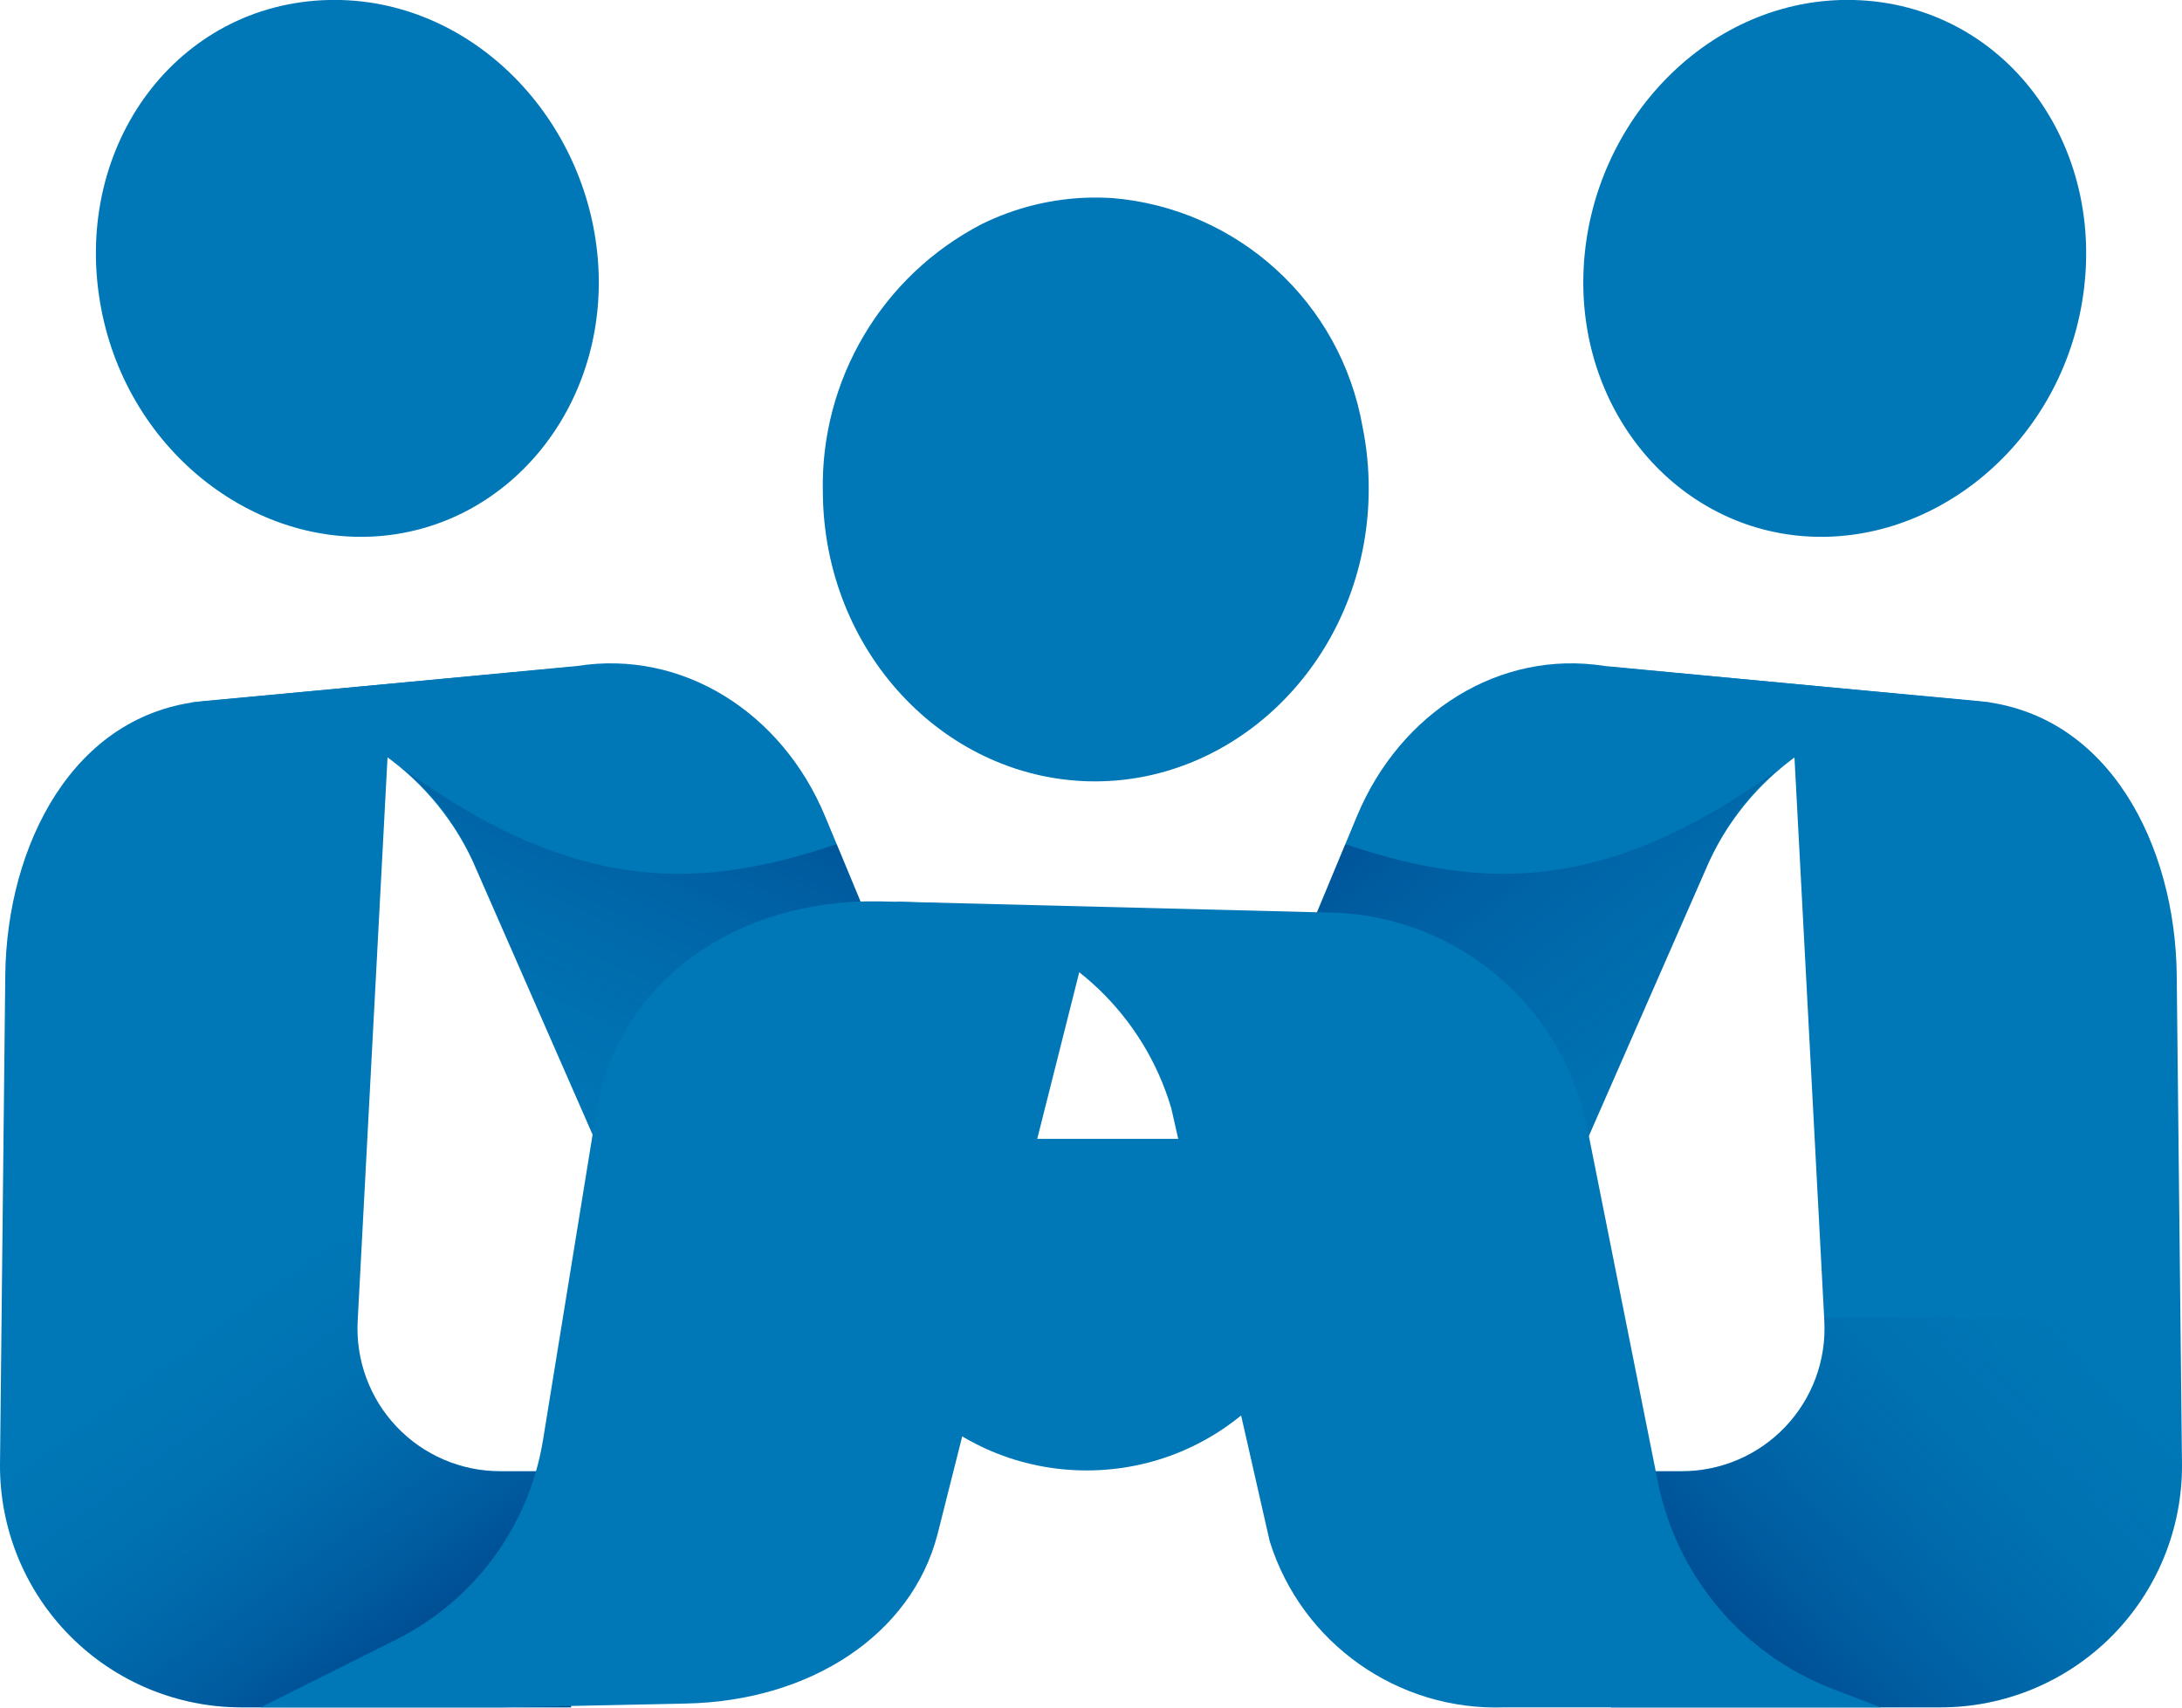
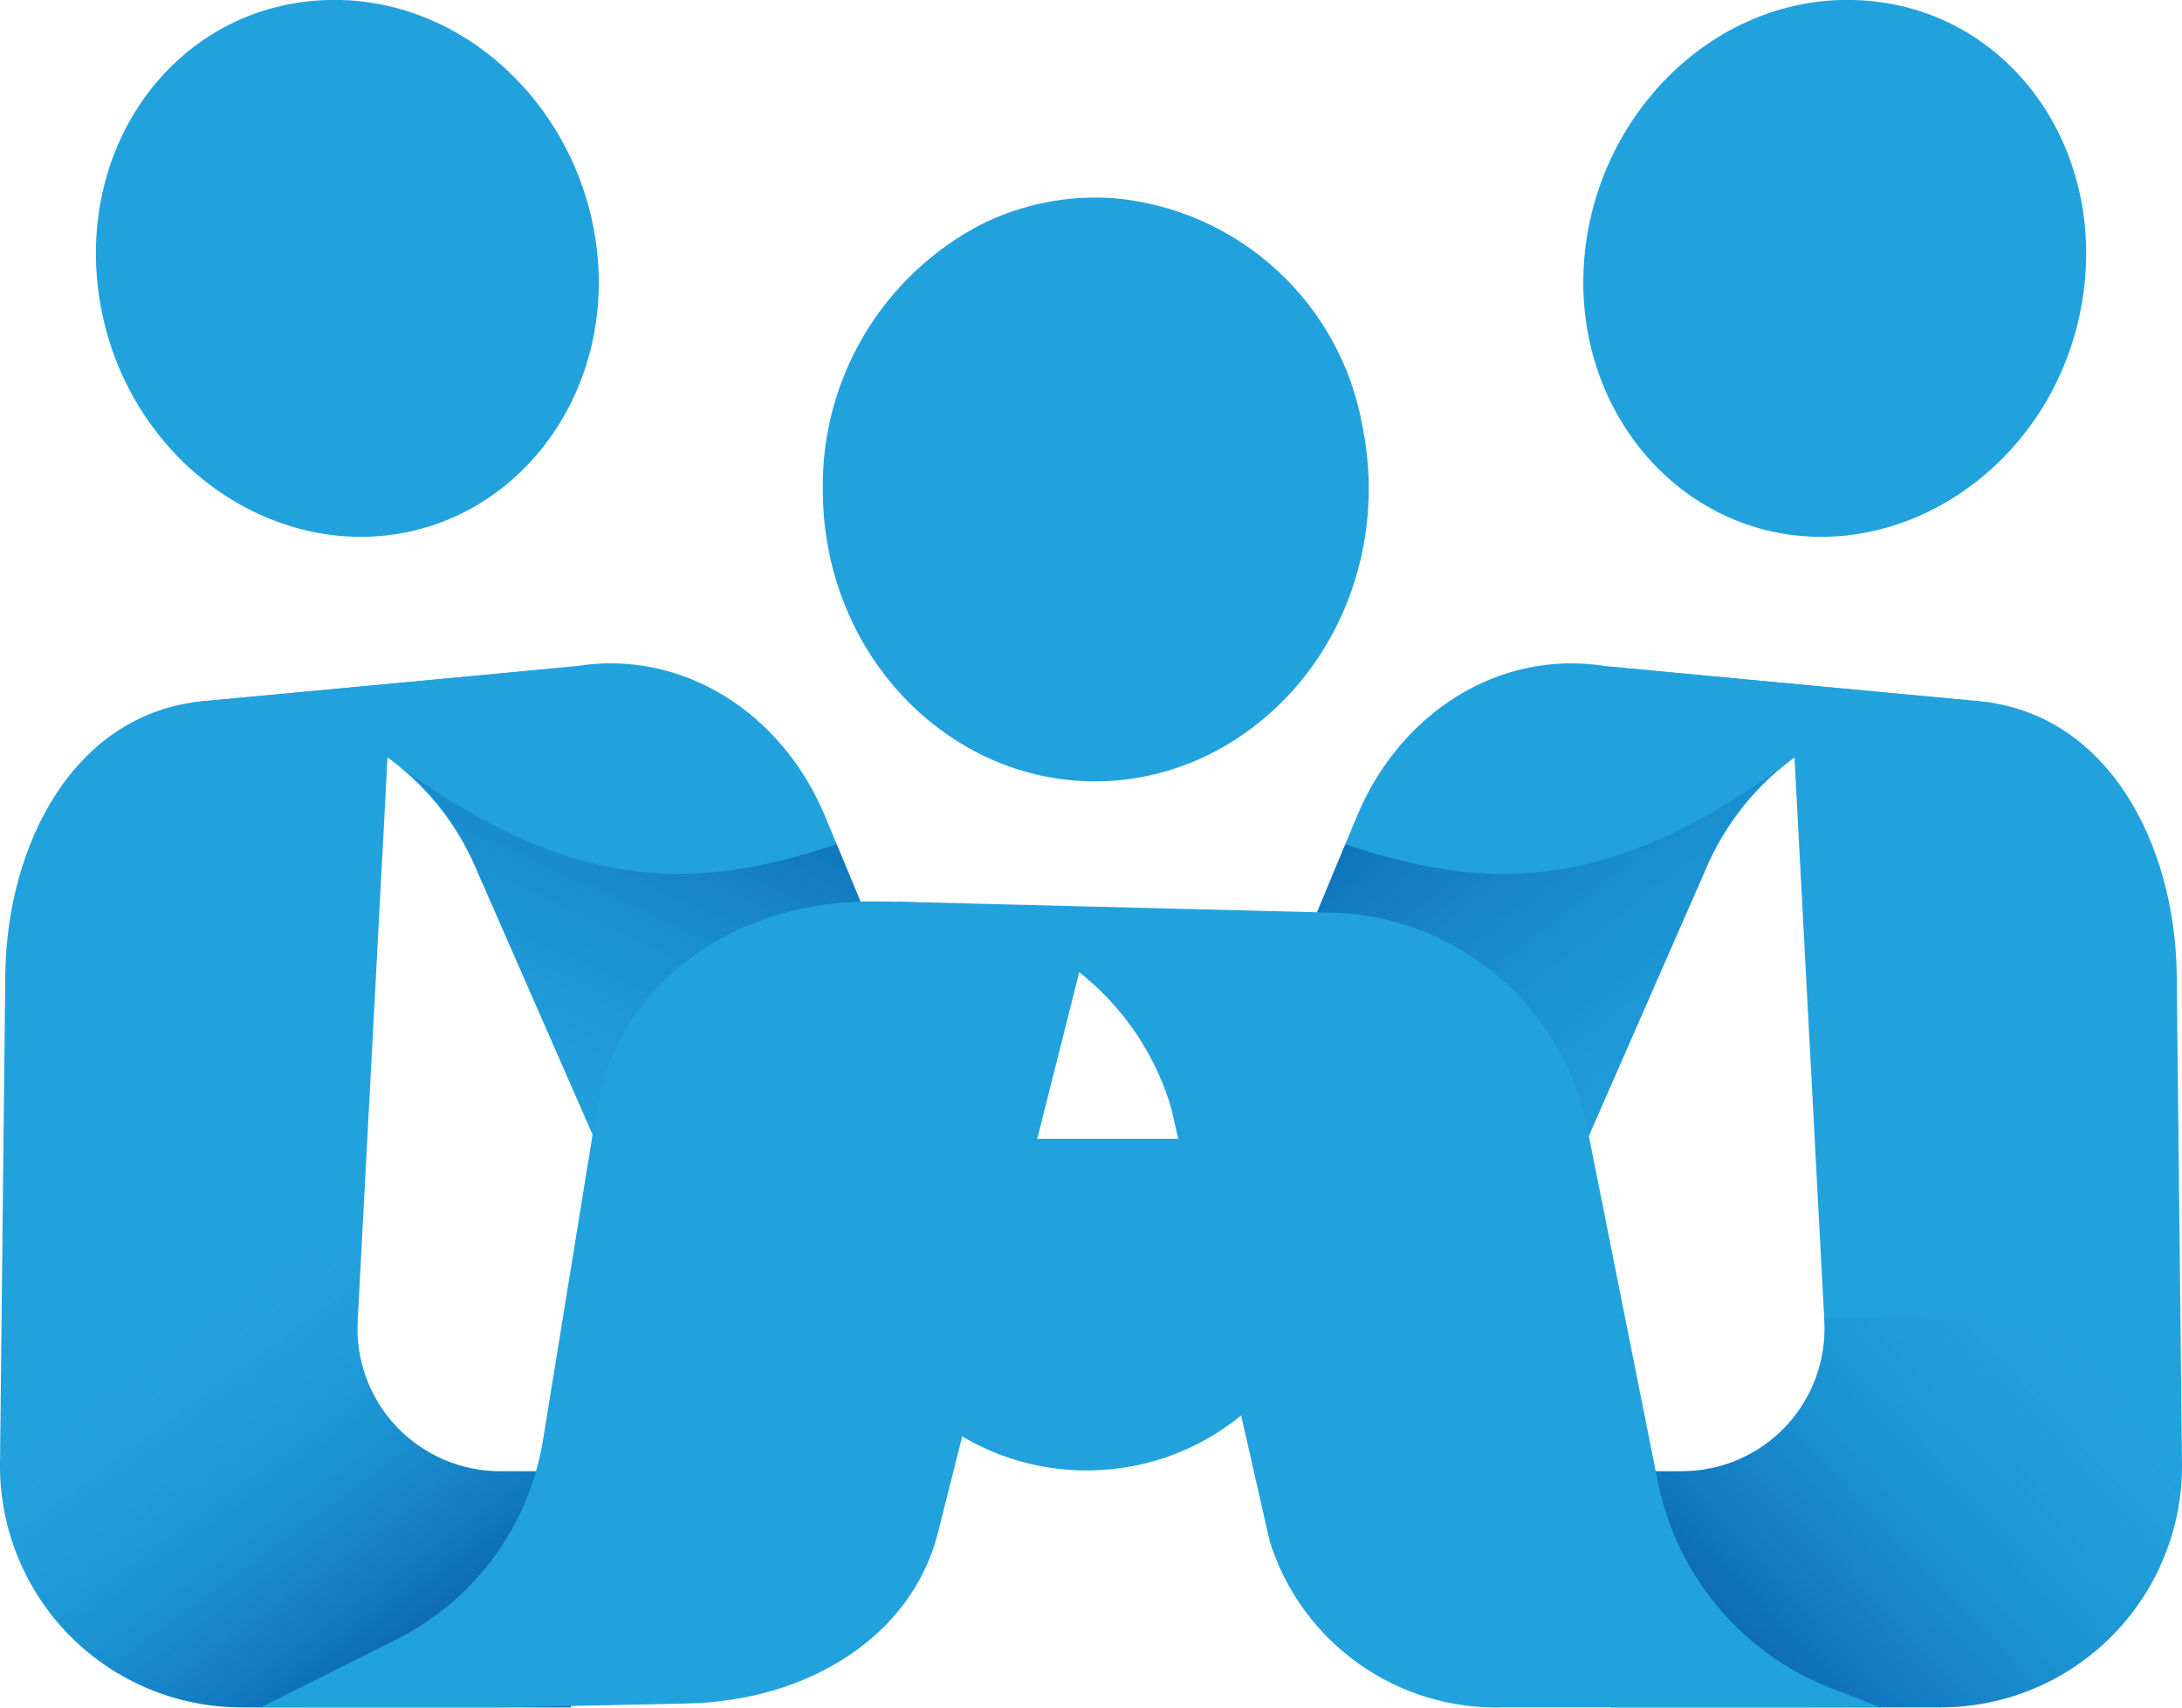
<svg xmlns="http://www.w3.org/2000/svg" xmlns:xlink="http://www.w3.org/1999/xlink" viewBox="0 0 86.39 67.604">
  <defs>
-     <style>.a{isolation:isolate;}.b{fill:url(#a);}.c{fill:url(#b);}.d{fill:url(#c);}.e,.g,.j,.l{opacity:0.63;mix-blend-mode:multiply;}.e{fill:url(#d);}.f{fill:url(#e);}.g{fill:url(#f);}.h{fill:url(#g);}.i{fill:url(#h);}.j{fill:url(#i);}.k{fill:url(#j);}.l{fill:url(#k);}.m{fill:url(#l);}.n{fill:url(#m);}.o{fill:url(#n);}</style>
    <linearGradient id="a" x1="43.027" y1="45.047" x2="43.027" y2="58.63" gradientUnits="userSpaceOnUse">
-       <stop offset="0" stop-color="#0077b6" />
-       <stop offset="1" stop-color="#0077b6" />
+       <stop offset="0" style="stop-color: rgb(34, 162, 221);" />
+       <stop offset="1" style="stop-color: rgb(34, 162, 221);" />
    </linearGradient>
    <linearGradient id="b" x1="525.617" y1="7.789" x2="527.407" y2="-18.261" gradientTransform="matrix(-1.007, 0.061, 0.036, 0.991, 544.475, -11.924)" gradientUnits="userSpaceOnUse">
-       <stop offset="0" stop-color="#0077b6" />
-       <stop offset="0.991" stop-color="#0077b6" />
+       <stop offset="0" style="stop-color: rgb(34, 162, 221);" />
+       <stop offset="0.991" style="stop-color: rgb(34, 162, 221);" />
    </linearGradient>
    <linearGradient id="c" x1="17.591" y1="29.148" x2="8.252" y2="63.946" gradientTransform="matrix(1, 0, 0, 1, 0, 0)" xlink:href="#b" />
    <linearGradient id="d" x1="5.968" y1="52.41" x2="15.375" y2="65.278" gradientUnits="userSpaceOnUse">
      <stop offset="0" stop-color="#fff" stop-opacity="0" />
      <stop offset="1" stop-color="#0077b6" />
    </linearGradient>
    <linearGradient id="e" x1="519.326" y1="27.881" x2="518.466" y2="7.939" xlink:href="#b" />
    <linearGradient id="f" x1="21.489" y1="48.514" x2="30.098" y2="29.843" xlink:href="#d" />
    <linearGradient id="g" x1="346.959" y1="18.694" x2="348.75" y2="-7.355" gradientTransform="matrix(1.007, 0.061, -0.036, 0.991, -277.818, -11.924)" xlink:href="#a" />
    <linearGradient id="h" x1="193.418" y1="29.193" x2="189.516" y2="82.266" gradientTransform="matrix(-1, 0, 0, 1, 266.657, 0)" xlink:href="#a" />
    <linearGradient id="i" x1="83.501" y1="52.164" x2="69.579" y2="65.448" xlink:href="#d" />
    <linearGradient id="j" x1="63.637" y1="42.579" x2="63.756" y2="27.509" xlink:href="#a" />
    <linearGradient id="k" x1="69.634" y1="50.258" x2="54.282" y2="30.239" xlink:href="#d" />
-     <linearGradient id="l" x1="42.506" y1="36.395" x2="43.875" y2="9.87" xlink:href="#a" />
+     <linearGradient id="l" x1="42.506" y1="36.395" x2="43.875" y2="9.87" gradientTransform="matrix(0.99999, -0.004289, 0.00431, 0.999779, -0.042109, 0.190358)" xlink:href="#a" />
    <linearGradient id="m" x1="32.297" y1="44.382" x2="22.546" y2="79.618" gradientTransform="matrix(1.034, 0.056, 0.086, 0.972, -6.574, -11.18)" xlink:href="#a" />
    <linearGradient id="n" x1="53.187" y1="75.863" x2="61.652" y2="47.468" gradientTransform="matrix(1.007, 0.061, -0.036, 0.991, -0.968, -11.924)" xlink:href="#a" />
+     <style>.a{isolation:isolate;}.b{fill:url(#a);}.c{fill:url(#b);}.d{fill:url(#c);}.e,.g,.j,.l{opacity:0.63;mix-blend-mode:multiply;}.e{fill:url(#d);}.f{fill:url(#e);}.g{fill:url(#f);}.h{fill:url(#g);}.i{fill:url(#h);}.j{fill:url(#i);}.k{fill:url(#j);}.l{fill:url(#k);}.m{fill:url(#l);}.n{fill:url(#m);}.o{fill:url(#n);}</style>
  </defs>
-   <g class="a">
+   <g class="a" transform="matrix(1, 0, 0, 1, -7.105427357601002e-15, 0)">
    <path class="b" d="M33.351,45.09H52.7a0,0,0,0,1,0,0v3.454a9.676,9.676,0,0,1-9.676,9.676h0a9.676,9.676,0,0,1-9.676-9.676V45.09A0,0,0,0,1,33.351,45.09Z" />
    <path class="c" d="M23.694,10.625c.272,5.476-3.457,10.069-8.475,10.583-5.2.532-10.3-3.454-11.263-9.271C2.923,5.7,7.038.16,12.986,0,18.694-.147,23.4,4.776,23.694,10.625Z" />
    <path class="d" d="M15.441,28.139l7.167-1.733L8.065,27.757C2.871,28.243.267,33.5.209,38.6L0,57.99H0A9.56,9.56,0,0,0,9.559,67.6H22.608V58.252H19.8A5.649,5.649,0,0,1,14.161,52.3Z" />
    <path class="e" d="M14.161,52.3l.167-3.154c-3.406,0-6.827.264-10.2.4q-2.013.079-4.035.1L0,57.99A9.56,9.56,0,0,0,9.559,67.6H22.608V58.252H19.8A5.649,5.649,0,0,1,14.161,52.3Z" />
    <path class="f" d="M25.907,50.505,18.719,34.1A10.731,10.731,0,0,0,9.28,27.91l-1.741-.092,15.314-1.449c4.163-.658,8.1,1.831,9.812,5.946l5.2,12.511C37.092,45.019,25.907,50.505,25.907,50.505Z" />
    <path class="g" d="M33.061,33.444c.02-.007.044-.013.066-.019l4.741,11.4c-.776.193-11.961,5.679-11.961,5.679L18.719,34.1a9.627,9.627,0,0,0-3.367-4.109C22.437,35.344,27.406,35.344,33.061,33.444Z" />
    <path class="h" d="M62.7,10.625c-.272,5.476,3.458,10.069,8.475,10.583,5.2.532,10.3-3.454,11.263-9.271C83.467,5.7,79.352.16,73.4,0,67.7-.147,62.986,4.776,62.7,10.625Z" />
    <path class="i" d="M70.949,28.139l-7.167-1.733,14.544,1.351c5.193.486,7.8,5.741,7.855,10.841L86.39,57.99h0A9.56,9.56,0,0,1,76.831,67.6H63.782V58.252h2.806A5.649,5.649,0,0,0,72.229,52.3Z" />
    <path class="j" d="M72.222,52.17l.007.134a5.649,5.649,0,0,1-5.641,5.948H63.782V67.6H76.831A9.56,9.56,0,0,0,86.39,57.99l-.063-5.82Z" />
    <path class="k" d="M60.483,50.505l7.189-16.4a10.728,10.728,0,0,1,9.439-6.19l1.74-.092L63.537,26.369c-4.163-.658-8.1,1.831-9.812,5.946l-5.2,12.511C49.3,45.019,60.483,50.505,60.483,50.505Z" />
    <path class="l" d="M53.329,33.444c-.02-.007-.044-.013-.066-.019l-4.741,11.4c.776.193,11.961,5.679,11.961,5.679l7.189-16.4a9.612,9.612,0,0,1,3.367-4.109C63.954,35.344,58.984,35.344,53.329,33.444Z" />
    <path class="m" d="M54.19,19.362c0,.353-.016.712-.047,1.071-.537,6.092-5.455,10.667-11.085,10.5-5.718-.168-10.442-5.158-10.48-11.45A11.656,11.656,0,0,1,38.864,8.876a10.193,10.193,0,0,1,4.278-1.052c.29-.006.584,0,.877.016a10.984,10.984,0,0,1,9.93,9.074A12.142,12.142,0,0,1,54.19,19.362Z" />
    <path class="n" d="M43.362,35.987l-6.25,24.787c-1.035,3.943-5.012,6.58-9.969,6.676L19.91,67.6H10.326L15.7,64.91a10.769,10.769,0,0,0,5.8-7.9L23.64,43.828c.9-4.912,5.45-8.26,11.212-8.138l.631.013h.074Z" />
    <path class="o" d="M74.46,67.6H59.582a9.388,9.388,0,0,1-9.31-6.571l-3.9-17.155A10.739,10.739,0,0,0,38.661,36.5l-3.192-.8,16.91.426a10.62,10.62,0,0,1,10.428,8.353l2.828,14.181a11.121,11.121,0,0,0,6.934,8.213Z" />
  </g>
</svg>
